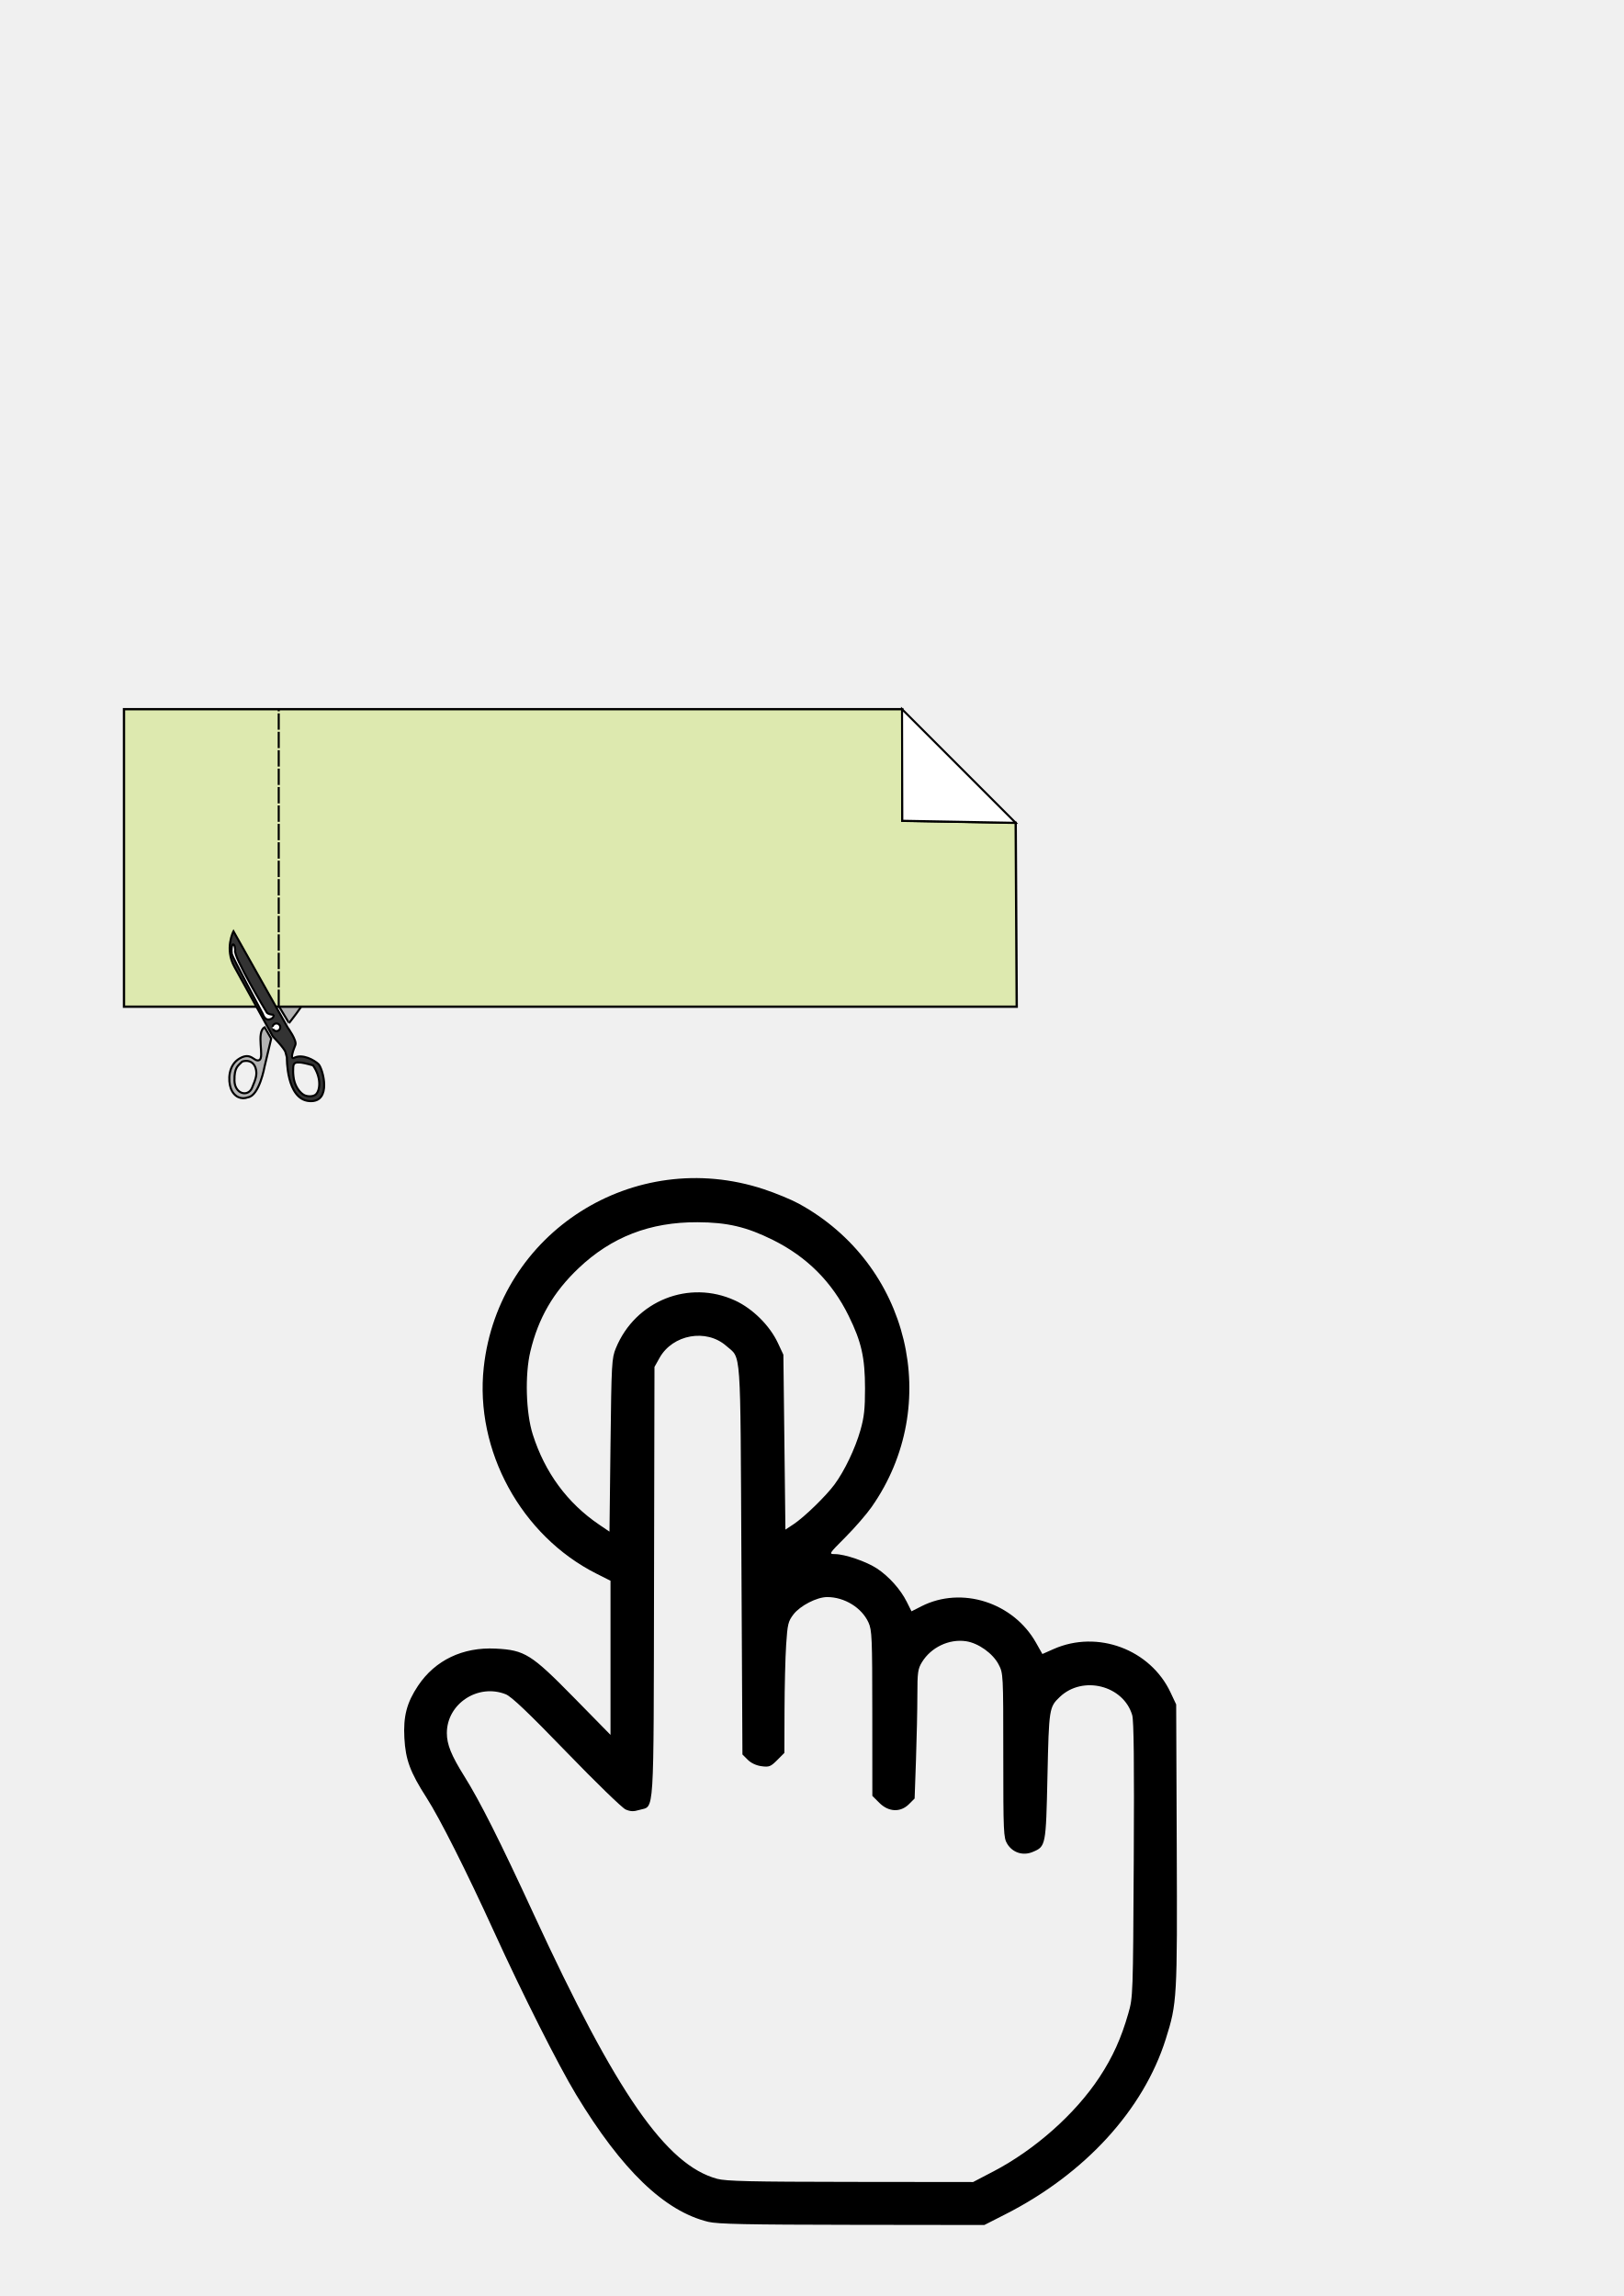
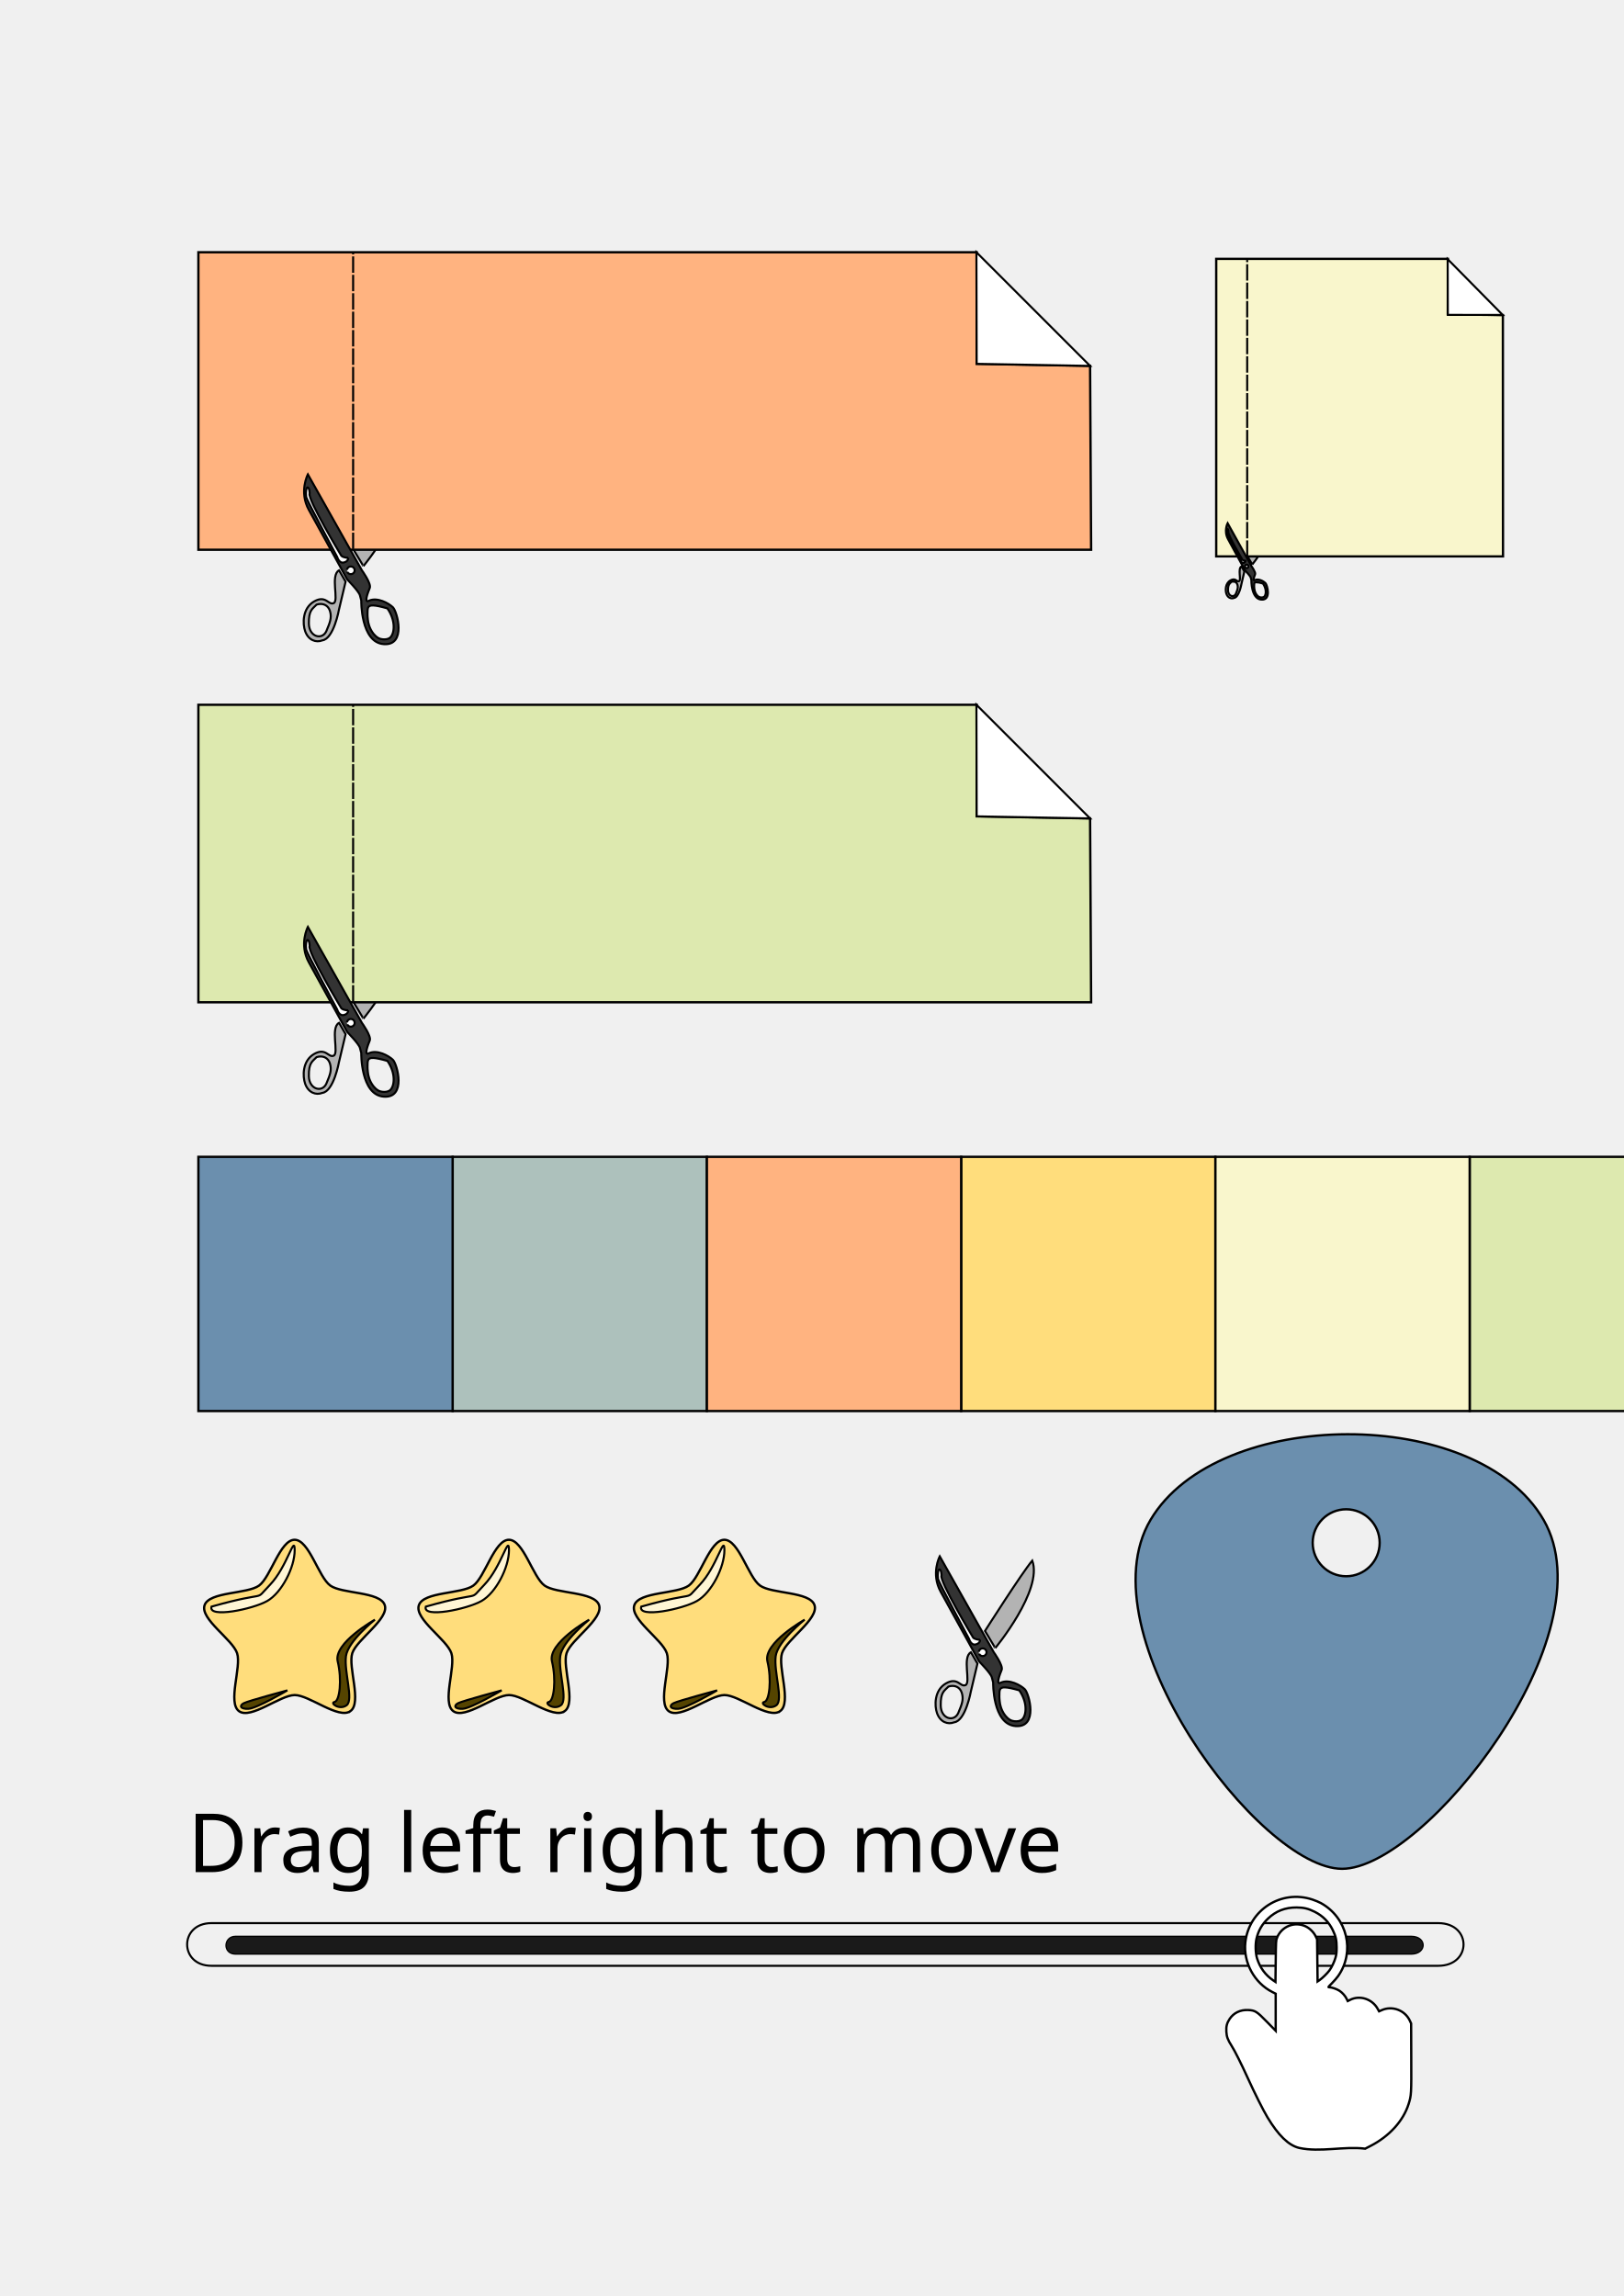
<svg xmlns="http://www.w3.org/2000/svg" width="210mm" height="297mm" viewBox="0 0 210 297" version="1.1" id="svg8">
  <defs id="defs2" />
  <g id="layer1">
-     <path style="fill:#b3b3b3;fill-opacity:1;stroke:#000000;stroke-width:0.265px;stroke-linecap:butt;stroke-linejoin:miter;stroke-opacity:1" d="m 36.049,130.124 c 1.367,2.229 1.32,2.228 1.32,2.228 0,0 6.196,-7.491 4.795,-11.328 -1.336,1.576 -6.115,9.1 -6.115,9.1 z" id="path874" />
-     <path style="fill:#dde9af;fill-rule:nonzero;stroke:#000000;stroke-width:0.3;stroke-miterlimit:4;stroke-dasharray:none;stroke-opacity:1" d="m 131.363,106.437 0.134,23.787 H 16.036 V 91.737 H 116.697 v 14.433 z" id="rect815" />
-     <path style="fill:none;stroke:#000000;stroke-width:0.265;stroke-linecap:butt;stroke-linejoin:miter;stroke-miterlimit:4;stroke-dasharray:2.117, 0.265;stroke-dashoffset:0;stroke-opacity:1" d="M 36.049,130.124 V 91.735" id="path843" />
-     <path style="fill:#333333;fill-opacity:1;stroke:#000000;stroke-width:1px;stroke-linecap:butt;stroke-linejoin:miter;stroke-opacity:1" d="m 114.129,455.311 c 0,0 -4.48,8.471 0.496,17.426 4.976,8.955 18.697,33.916 18.697,33.916 0,0 5.761,5.848 6.252,7.824 0.491,1.976 0.656,2.516 0.656,2.516 0,0 -0.377,20.443 10.945,21.326 11.322,0.883 6.617,-16.015 4.52,-18.027 -2.098,-2.013 -7.653,-5.085 -11.715,-3.213 -2.623,1.458 -0.442,-4.118 0.41,-6.242 0.852,-2.124 -3.824,-8.572 -3.824,-8.572 z m 32.006,64.092 c 1.433,0.058 3.597,0.513 6.869,1.453 4.065,5.808 3.589,11.988 1.463,14.145 -1.292,1.311 -4.47,1.238 -6.078,0.219 -3.473,-2.201 -4.492,-6.623 -4.492,-6.623 -0.346,-0.828 -0.633,-3.849 -0.607,-4.746 0.081,-2.78 -0.306,-4.575 2.846,-4.447 z" transform="scale(0.2645833)" id="path856" />
-     <circle style="fill:#ffffff;fill-rule:nonzero;stroke:#000000;stroke-width:0.265;stroke-miterlimit:4;stroke-dasharray:2.117, 0.265;stroke-dashoffset:0;stroke-opacity:1" id="path866" cx="-132.033" cy="38.768" r="0.496" transform="rotate(-88.69474)" />
-     <path style="fill:#ffffff;fill-opacity:1;stroke:#000000;stroke-width:0.265px;stroke-linecap:butt;stroke-linejoin:miter;stroke-opacity:1" d="m 35.409,131.267 c -0.732,-0.04 -0.892,-0.28 -0.892,-0.28 0,0 -4.44,-7.379 -4.093,-8.056 0,0 -0.008,-0.685 -0.243,-0.762 -0.235,-0.076 -0.279,0.821 -0.194,1.248 0.085,0.427 4.006,7.747 4.006,7.747 0,0 0.24,0.856 0.858,0.705 0.618,-0.151 0.557,-0.602 0.557,-0.602 z" id="path868" />
-     <path style="fill:#b3b3b3;fill-opacity:1;stroke:#000000;stroke-width:1px;stroke-linecap:butt;stroke-linejoin:miter;stroke-opacity:1" d="m 129.365,502.227 c -4.398,2.413 0.087,14.894 -2.65,16.064 -2.572,1.1 -3.772,-4.142 -9.535,-0.842 -5.764,3.301 -5.698,10.944 -4.354,14.637 1.552,4.262 5.23,5.656 8.385,4.389 5.555,-0.767 8.111,-14.998 8.111,-14.998 l 3.248,-13.703 z m -8.992,16.443 c 2.073,0.015 4.24,1.167 4.803,4.498 0.393,2.331 -0.004,4.108 -1.984,8.707 -1.98,4.599 -8.465,3.024 -8.582,-3.588 -0.117,-6.612 1.773,-7.195 3.785,-9.293 0.608,-0.209 1.287,-0.329 1.979,-0.324 z" transform="scale(0.2645833)" id="path870" />
-     <path style="fill:#ffffff;fill-opacity:1;stroke:#000000;stroke-width:0.265px;stroke-linecap:butt;stroke-linejoin:miter;stroke-opacity:1" d="m 116.663,91.737 14.7,14.7 -14.666,-0.267 z" id="path892" />
-     <path style="fill:#000000;stroke-width:0.265" d="m 91.599,287.404 c -5.658,-1.372 -11.182,-6.691 -17.089,-16.456 -2.298,-3.8 -6.919,-12.973 -10.627,-21.1 -3.554,-7.788 -7.012,-14.653 -8.717,-17.306 -2.113,-3.289 -2.712,-4.902 -2.866,-7.723 -0.153,-2.809 0.309,-4.574 1.771,-6.764 2.202,-3.298 5.786,-5.014 10.025,-4.799 3.785,0.192 4.608,0.708 10.168,6.374 l 4.696,4.786 v -9.969 -9.969 l -1.816,-0.915 c -9.734,-4.902 -15.759,-15.937 -14.577,-26.701 1.917,-17.463 19.43,-28.591 36.237,-23.026 1.528,0.506 3.552,1.343 4.498,1.86 14.332,7.838 18.698,26.017 9.426,39.244 -0.661,0.943 -2.185,2.699 -3.385,3.903 -2.151,2.156 -2.171,2.188 -1.362,2.188 1.279,0 4.079,0.96 5.452,1.87 1.544,1.023 3.042,2.701 3.844,4.307 l 0.611,1.224 1.296,-0.657 c 5.192,-2.631 11.86,-0.504 14.81,4.724 l 0.822,1.456 1.456,-0.644 c 5.672,-2.508 12.506,0.038 15.13,5.638 l 0.717,1.53 0.073,18.231 c 0.08,19.83 0.047,20.408 -1.423,25.065 -2.888,9.153 -10.447,17.415 -20.714,22.642 l -2.749,1.399 -17.095,-0.022 c -13.621,-0.018 -17.403,-0.097 -18.61,-0.389 z m 36.86,-6.505 c 5.401,-2.825 10.604,-7.443 13.73,-12.189 1.719,-2.609 2.82,-5.044 3.745,-8.279 0.598,-2.094 0.606,-2.31 0.7,-19.844 0.067,-12.498 0.008,-18.021 -0.2,-18.724 -1.137,-3.849 -6.394,-5.176 -9.356,-2.363 -1.386,1.316 -1.413,1.492 -1.605,10.236 -0.199,9.063 -0.208,9.112 -1.921,9.828 -1.247,0.521 -2.585,0.091 -3.284,-1.055 -0.478,-0.784 -0.508,-1.449 -0.509,-11.44 -0.001,-10.564 -0.004,-10.613 -0.611,-11.774 -0.744,-1.422 -2.614,-2.754 -4.201,-2.992 -2.191,-0.329 -4.528,0.78 -5.705,2.706 -0.532,0.87 -0.594,1.319 -0.596,4.279 -0.001,1.819 -0.081,5.569 -0.178,8.333 l -0.176,5.025 -0.729,0.729 c -1.098,1.098 -2.64,1.029 -3.839,-0.17 l -0.9,-0.9 -0.006,-10.676 c -0.005,-9.813 -0.045,-10.763 -0.495,-11.753 -0.871,-1.917 -3.11,-3.292 -5.351,-3.286 -1.332,0.004 -3.494,1.12 -4.354,2.247 -0.682,0.894 -0.768,1.254 -0.943,3.931 -0.106,1.621 -0.201,5.43 -0.211,8.464 l -0.018,5.517 -0.933,0.933 c -0.844,0.844 -1.038,0.919 -2.025,0.787 -0.681,-0.091 -1.35,-0.405 -1.779,-0.834 l -0.687,-0.687 -0.132,-25.196 c -0.147,-28.045 0.003,-25.929 -1.967,-27.659 -2.575,-2.261 -6.918,-1.481 -8.616,1.548 l -0.661,1.18 -0.057,27.88 c -0.063,30.994 0.074,28.834 -1.868,29.416 -0.784,0.235 -1.177,0.223 -1.813,-0.055 -0.446,-0.195 -3.885,-3.535 -7.642,-7.422 -4.93,-5.1 -7.115,-7.18 -7.851,-7.474 -3.587,-1.435 -7.621,1.219 -7.621,5.016 0,1.47 0.576,2.897 2.241,5.556 2.03,3.24 4.601,8.349 8.996,17.874 10.702,23.193 17.122,32.453 23.734,34.232 1.142,0.307 4.382,0.382 17.248,0.396 l 15.842,0.017 2.602,-1.361 z M 79.658,174.383 c 2.515,-6.128 9.457,-8.899 15.414,-6.154 2.27,1.046 4.476,3.231 5.528,5.476 l 0.717,1.53 0.132,11.314 0.132,11.314 1.058,-0.699 c 1.374,-0.908 4.162,-3.614 5.284,-5.129 1.294,-1.747 2.681,-4.649 3.36,-7.033 0.477,-1.674 0.596,-2.758 0.594,-5.402 -0.003,-3.995 -0.46,-6.021 -2.118,-9.393 -2.148,-4.369 -5.38,-7.612 -9.767,-9.798 -3.42,-1.705 -5.909,-2.291 -9.79,-2.307 -6.136,-0.025 -11.116,1.904 -15.381,5.955 -3.256,3.093 -5.195,6.442 -6.226,10.754 -0.722,3.021 -0.581,7.943 0.31,10.741 1.57,4.935 4.478,8.884 8.598,11.676 l 1.323,0.897 0.132,-11.181 c 0.126,-10.659 0.159,-11.246 0.699,-12.562 z" id="path908" />
+     <g id="g5151">
+       <g transform="translate(9.621703,-0.5711034)" id="g4843">
+         <path style="fill:#b3b3b3;fill-opacity:1;stroke:#000000;stroke-width:0.265px;stroke-linecap:butt;stroke-linejoin:miter;stroke-opacity:1" d="m 36.049,130.124 c 1.367,2.229 1.32,2.228 1.32,2.228 0,0 6.196,-7.491 4.795,-11.328 -1.336,1.576 -6.115,9.1 -6.115,9.1 z" id="path874" />
+         <path style="fill:#dde9af;fill-rule:nonzero;stroke:#000000;stroke-width:0.3;stroke-miterlimit:4;stroke-dasharray:none;stroke-opacity:1" d="m 131.363,106.437 0.134,23.787 H 16.036 V 91.737 H 116.697 v 14.433 z" id="rect815" />
+         <path style="fill:none;stroke:#000000;stroke-width:0.265;stroke-linecap:butt;stroke-linejoin:miter;stroke-miterlimit:4;stroke-dasharray:2.117, 0.265;stroke-dashoffset:0;stroke-opacity:1" d="M 36.049,130.124 V 91.735" id="path843" />
+         <path style="fill:#333333;fill-opacity:1;stroke:#000000;stroke-width:1px;stroke-linecap:butt;stroke-linejoin:miter;stroke-opacity:1" d="m 114.129,455.311 c 0,0 -4.48,8.471 0.496,17.426 4.976,8.955 18.697,33.916 18.697,33.916 0,0 5.761,5.848 6.252,7.824 0.491,1.976 0.656,2.516 0.656,2.516 0,0 -0.377,20.443 10.945,21.326 11.322,0.883 6.617,-16.015 4.52,-18.027 -2.098,-2.013 -7.653,-5.085 -11.715,-3.213 -2.623,1.458 -0.442,-4.118 0.41,-6.242 0.852,-2.124 -3.824,-8.572 -3.824,-8.572 z m 32.006,64.092 c 1.433,0.058 3.597,0.513 6.869,1.453 4.065,5.808 3.589,11.988 1.463,14.145 -1.292,1.311 -4.47,1.238 -6.078,0.219 -3.473,-2.201 -4.492,-6.623 -4.492,-6.623 -0.346,-0.828 -0.633,-3.849 -0.607,-4.746 0.081,-2.78 -0.306,-4.575 2.846,-4.447 z" transform="scale(0.2645833)" id="path856" />
+         <circle style="fill:#ffffff;fill-rule:nonzero;stroke:#000000;stroke-width:0.265;stroke-miterlimit:4;stroke-dasharray:2.117, 0.265;stroke-dashoffset:0;stroke-opacity:1" id="path866" cx="-132.033" cy="38.768" r="0.496" transform="rotate(-88.69474)" />
+         <path style="fill:#ffffff;fill-opacity:1;stroke:#000000;stroke-width:0.265px;stroke-linecap:butt;stroke-linejoin:miter;stroke-opacity:1" d="m 35.409,131.267 c -0.732,-0.04 -0.892,-0.28 -0.892,-0.28 0,0 -4.44,-7.379 -4.093,-8.056 0,0 -0.008,-0.685 -0.243,-0.762 -0.235,-0.076 -0.279,0.821 -0.194,1.248 0.085,0.427 4.006,7.747 4.006,7.747 0,0 0.24,0.856 0.858,0.705 0.618,-0.151 0.557,-0.602 0.557,-0.602 z" id="path868" />
+         <path style="fill:#b3b3b3;fill-opacity:1;stroke:#000000;stroke-width:1px;stroke-linecap:butt;stroke-linejoin:miter;stroke-opacity:1" d="m 129.365,502.227 c -4.398,2.413 0.087,14.894 -2.65,16.064 -2.572,1.1 -3.772,-4.142 -9.535,-0.842 -5.764,3.301 -5.698,10.944 -4.354,14.637 1.552,4.262 5.23,5.656 8.385,4.389 5.555,-0.767 8.111,-14.998 8.111,-14.998 l 3.248,-13.703 z m -8.992,16.443 c 2.073,0.015 4.24,1.167 4.803,4.498 0.393,2.331 -0.004,4.108 -1.984,8.707 -1.98,4.599 -8.465,3.024 -8.582,-3.588 -0.117,-6.612 1.773,-7.195 3.785,-9.293 0.608,-0.209 1.287,-0.329 1.979,-0.324 z" transform="scale(0.2645833)" id="path870" />
+         <path style="fill:#ffffff;fill-opacity:1;stroke:#000000;stroke-width:0.265px;stroke-linecap:butt;stroke-linejoin:miter;stroke-opacity:1" d="m 116.663,91.737 14.7,14.7 -14.666,-0.267 z" id="path892" />
+       </g>
+     </g>
+     <g id="g5002" transform="translate(12.45412,192.5948)">
+       <path transform="rotate(1.198245,29.01977,2.898389)" d="m 33.409,28.661 c -1.492,1.135 -5.372,-1.967 -7.247,-1.926 -1.874,0.041 -5.616,3.308 -7.156,2.239 -1.54,-1.069 0.211,-5.717 -0.407,-7.487 -0.618,-1.77 -4.882,-4.319 -4.341,-6.114 0.54,-1.795 5.503,-1.566 6.995,-2.701 1.492,-1.135 2.599,-5.977 4.473,-6.018 1.874,-0.041 3.19,4.749 4.73,5.818 1.54,1.069 6.488,0.625 7.106,2.395 0.618,1.77 -3.531,4.502 -4.071,6.297 -0.54,1.795 1.411,6.363 -0.082,7.498 z" id="path313" style="fill:#ffdd7c;fill-opacity:1;stroke:#000000;stroke-width:0.3;stroke-miterlimit:4;stroke-dasharray:none" />
+       <path id="path4825" d="m 14.9,15.231 c 7.818,-2.205 5.305,-0.478 7.55,-2.806 2.245,-2.328 3.207,-6.682 3.207,-4.477 0,2.205 -1.67,5.479 -3.541,6.548 -1.871,1.069 -7.684,2.272 -7.216,0.735 z" style="fill:#fff6d5;stroke:#000000;stroke-width:0.265px;stroke-linecap:butt;stroke-linejoin:miter;stroke-opacity:1" />
+       <path id="path4829" d="m 31.22,22.314 c 0.568,2.372 0.262,5.121 -0.406,5.248 -0.668,0.127 0.657,1.125 1.57,0.418 0.913,-0.708 -0.354,-4.312 -0.095,-6.334 0.249,-1.946 3.742,-4.727 3.742,-4.727 0,0 -5.379,3.023 -4.811,5.396 z" style="fill:#554400;fill-opacity:1;stroke:#000000;stroke-width:0.265px;stroke-linecap:butt;stroke-linejoin:miter;stroke-opacity:1" />
+       <path id="path4833" d="m 19.088,27.716 c 0.616,-0.307 5.625,-1.654 5.625,-1.654 0,0 -3.951,2.336 -5.035,2.386 -1.083,0.05 -1.206,-0.425 -0.591,-0.732 z" style="fill:#554400;fill-opacity:1;stroke:#000000;stroke-width:0.265px;stroke-linecap:butt;stroke-linejoin:miter;stroke-opacity:1" />
+     </g>
+     <g id="g5140">
+       <path id="path874-8" d="m 45.671,71.016 c 1.367,2.229 1.32,2.228 1.32,2.228 0,0 6.196,-7.491 4.795,-11.328 -1.336,1.576 -6.115,9.1 -6.115,9.1 z" style="fill:#b3b3b3;fill-opacity:1;stroke:#000000;stroke-width:0.265px;stroke-linecap:butt;stroke-linejoin:miter;stroke-opacity:1" />
+       <path id="rect815-1" d="m 140.985,47.329 0.134,23.787 H 25.658 V 32.63 H 126.318 v 14.433 z" style="fill:#ffb380;fill-rule:nonzero;stroke:#000000;stroke-width:0.3;stroke-miterlimit:4;stroke-dasharray:none;stroke-opacity:1" />
+       <path id="path843-4" d="M 45.671,71.016 V 32.628" style="fill:none;stroke:#000000;stroke-width:0.265;stroke-linecap:butt;stroke-linejoin:miter;stroke-miterlimit:4;stroke-dasharray:2.117, 0.265;stroke-dashoffset:0;stroke-opacity:1" />
+       <path id="path856-1" d="m 39.818,61.36 c 0,0 -1.185,2.241 0.131,4.611 1.317,2.369 4.947,8.974 4.947,8.974 0,0 1.524,1.547 1.654,2.07 0.13,0.523 0.174,0.666 0.174,0.666 0,0 -0.1,5.409 2.896,5.643 2.996,0.234 1.751,-4.237 1.196,-4.77 -0.555,-0.533 -2.025,-1.345 -3.1,-0.85 -0.694,0.386 -0.117,-1.09 0.109,-1.652 0.225,-0.562 -1.012,-2.268 -1.012,-2.268 z m 8.468,16.958 c 0.379,0.015 0.952,0.136 1.817,0.384 1.076,1.537 0.949,3.172 0.387,3.742 -0.342,0.347 -1.183,0.327 -1.608,0.058 -0.919,-0.582 -1.189,-1.752 -1.189,-1.752 -0.092,-0.219 -0.168,-1.018 -0.161,-1.256 0.021,-0.736 -0.081,-1.21 0.753,-1.177 z" style="fill:#333333;fill-opacity:1;stroke:#000000;stroke-width:0.265px;stroke-linecap:butt;stroke-linejoin:miter;stroke-opacity:1" />
+       <circle transform="rotate(-88.69474)" r="0.496" cy="47.041" cx="-72.721" id="path866-5" style="fill:#ffffff;fill-rule:nonzero;stroke:#000000;stroke-width:0.265;stroke-miterlimit:4;stroke-dasharray:2.117, 0.265;stroke-dashoffset:0;stroke-opacity:1" />
+       <path id="path868-4" d="m 45.031,72.159 c -0.732,-0.04 -0.892,-0.28 -0.892,-0.28 0,0 -4.44,-7.379 -4.093,-8.056 0,0 -0.008,-0.685 -0.243,-0.762 -0.235,-0.076 -0.279,0.821 -0.194,1.248 0.085,0.427 4.006,7.747 4.006,7.747 0,0 0.24,0.856 0.858,0.705 0.618,-0.151 0.557,-0.602 0.557,-0.602 z" style="fill:#ffffff;fill-opacity:1;stroke:#000000;stroke-width:0.265px;stroke-linecap:butt;stroke-linejoin:miter;stroke-opacity:1" />
+       <path id="path870-7" d="m 43.85,73.773 c -1.164,0.638 0.023,3.941 -0.701,4.25 -0.68,0.291 -0.998,-1.096 -2.523,-0.223 -1.525,0.873 -1.508,2.896 -1.152,3.873 0.411,1.128 1.384,1.497 2.218,1.161 1.47,-0.203 2.146,-3.968 2.146,-3.968 l 0.859,-3.626 z m -2.379,4.351 c 0.549,0.004 1.122,0.309 1.271,1.19 0.104,0.617 -0.001,1.087 -0.525,2.304 -0.524,1.217 -2.24,0.8 -2.271,-0.949 -0.031,-1.749 0.469,-1.904 1.001,-2.459 0.161,-0.055 0.341,-0.087 0.523,-0.086 z" style="fill:#b3b3b3;fill-opacity:1;stroke:#000000;stroke-width:0.265px;stroke-linecap:butt;stroke-linejoin:miter;stroke-opacity:1" />
+       <path id="path892-5" d="M 126.285,32.63 140.985,47.329 126.318,47.062 Z" style="fill:#ffffff;fill-opacity:1;stroke:#000000;stroke-width:0.265px;stroke-linecap:butt;stroke-linejoin:miter;stroke-opacity:1" />
+     </g>
+     <flowRoot xml:space="preserve" id="flowRoot4884" style="font-style:normal;font-weight:normal;font-size:40px;line-height:1.25;font-family:sans-serif;letter-spacing:0px;word-spacing:0px;fill:#000000;fill-opacity:1;stroke:none" transform="matrix(0.2645833,0,0,0.2645833,31.37202,62.36607)">
+       <flowRegion id="flowRegion4886">
+         <rect id="rect4888" width="681.597" height="108.571" x="96.975" y="-218.909" />
+       </flowRegion>
+       <flowPara id="flowPara4890" style="font-style:normal;font-variant:normal;font-weight:normal;font-stretch:normal;font-size:74.667px;font-family:Medinah;-inkscape-font-specification:Medinah">Cut the Shape</flowPara>
+     </flowRoot>
+     <rect style="fill:#adc1bc;fill-opacity:1;stroke:#000000;stroke-width:0.3;stroke-miterlimit:4;stroke-dasharray:none;stroke-opacity:1" id="rect4892-9-2" width="32.884" height="32.884" x="58.542" y="149.642" />
+     <rect style="fill:#ffdd7c;fill-opacity:1;stroke:#000000;stroke-width:0.3;stroke-miterlimit:4;stroke-dasharray:none;stroke-opacity:1" id="rect4892-9-6" width="32.884" height="32.884" x="124.31" y="149.642" />
+     <rect style="fill:#dde9af;fill-opacity:1;stroke:#000000;stroke-width:0.3;stroke-miterlimit:4;stroke-dasharray:none;stroke-opacity:1" id="rect4892-9-2-2" width="32.884" height="32.884" x="190.078" y="149.642" />
+     <rect style="fill:#ffb380;fill-opacity:1;stroke:#000000;stroke-width:0.3;stroke-miterlimit:4;stroke-dasharray:none;stroke-opacity:1" id="rect4892-9-2-5-5" width="32.884" height="32.884" x="91.426" y="149.642" />
+     <rect style="fill:#6b8fae;fill-opacity:1;stroke:#000000;stroke-width:0.3;stroke-miterlimit:4;stroke-dasharray:none;stroke-opacity:1" id="rect4892-9-2-2-0" width="32.884" height="32.884" x="25.658" y="149.642" />
+     <g id="g5002-0" transform="translate(40.16938,192.5948)">
+       <path transform="rotate(1.198245,29.01977,2.898389)" d="m 33.409,28.661 c -1.492,1.135 -5.372,-1.967 -7.247,-1.926 -1.874,0.041 -5.616,3.308 -7.156,2.239 -1.54,-1.069 0.211,-5.717 -0.407,-7.487 -0.618,-1.77 -4.882,-4.319 -4.341,-6.114 0.54,-1.795 5.503,-1.566 6.995,-2.701 1.492,-1.135 2.599,-5.977 4.473,-6.018 1.874,-0.041 3.19,4.749 4.73,5.818 1.54,1.069 6.488,0.625 7.106,2.395 0.618,1.77 -3.531,4.502 -4.071,6.297 -0.54,1.795 1.411,6.363 -0.082,7.498 z" id="path313-8" style="fill:#ffdd7c;fill-opacity:1;stroke:#000000;stroke-width:0.3;stroke-miterlimit:4;stroke-dasharray:none" />
+       <path id="path4825-5" d="m 14.9,15.231 c 7.818,-2.205 5.305,-0.478 7.55,-2.806 2.245,-2.328 3.207,-6.682 3.207,-4.477 0,2.205 -1.67,5.479 -3.541,6.548 -1.871,1.069 -7.684,2.272 -7.216,0.735 z" style="fill:#fff6d5;stroke:#000000;stroke-width:0.265px;stroke-linecap:butt;stroke-linejoin:miter;stroke-opacity:1" />
+       <path id="path4829-1" d="m 31.22,22.314 c 0.568,2.372 0.262,5.121 -0.406,5.248 -0.668,0.127 0.657,1.125 1.57,0.418 0.913,-0.708 -0.354,-4.312 -0.095,-6.334 0.249,-1.946 3.742,-4.727 3.742,-4.727 0,0 -5.379,3.023 -4.811,5.396 z" style="fill:#554400;fill-opacity:1;stroke:#000000;stroke-width:0.265px;stroke-linecap:butt;stroke-linejoin:miter;stroke-opacity:1" />
+       <path id="path4833-5" d="m 19.088,27.716 c 0.616,-0.307 5.625,-1.654 5.625,-1.654 0,0 -3.951,2.336 -5.035,2.386 -1.083,0.05 -1.206,-0.425 -0.591,-0.732 z" style="fill:#554400;fill-opacity:1;stroke:#000000;stroke-width:0.265px;stroke-linecap:butt;stroke-linejoin:miter;stroke-opacity:1" />
+     </g>
+     <g id="g5002-0-6" transform="translate(68.03372,192.5948)">
+       <path transform="rotate(1.198245,29.01977,2.898389)" d="m 33.409,28.661 c -1.492,1.135 -5.372,-1.967 -7.247,-1.926 -1.874,0.041 -5.616,3.308 -7.156,2.239 -1.54,-1.069 0.211,-5.717 -0.407,-7.487 -0.618,-1.77 -4.882,-4.319 -4.341,-6.114 0.54,-1.795 5.503,-1.566 6.995,-2.701 1.492,-1.135 2.599,-5.977 4.473,-6.018 1.874,-0.041 3.19,4.749 4.73,5.818 1.54,1.069 6.488,0.625 7.106,2.395 0.618,1.77 -3.531,4.502 -4.071,6.297 -0.54,1.795 1.411,6.363 -0.082,7.498 z" id="path313-8-9" style="fill:#ffdd7c;fill-opacity:1;stroke:#000000;stroke-width:0.3;stroke-miterlimit:4;stroke-dasharray:none" />
+       <path id="path4825-5-2" d="m 14.9,15.231 c 7.818,-2.205 5.305,-0.478 7.55,-2.806 2.245,-2.328 3.207,-6.682 3.207,-4.477 0,2.205 -1.67,5.479 -3.541,6.548 -1.871,1.069 -7.684,2.272 -7.216,0.735 z" style="fill:#fff6d5;stroke:#000000;stroke-width:0.265px;stroke-linecap:butt;stroke-linejoin:miter;stroke-opacity:1" />
+       <path id="path4829-1-6" d="m 31.22,22.314 c 0.568,2.372 0.262,5.121 -0.406,5.248 -0.668,0.127 0.657,1.125 1.57,0.418 0.913,-0.708 -0.354,-4.312 -0.095,-6.334 0.249,-1.946 3.742,-4.727 3.742,-4.727 0,0 -5.379,3.023 -4.811,5.396 z" style="fill:#554400;fill-opacity:1;stroke:#000000;stroke-width:0.265px;stroke-linecap:butt;stroke-linejoin:miter;stroke-opacity:1" />
+       <path id="path4833-5-3" d="m 19.088,27.716 c 0.616,-0.307 5.625,-1.654 5.625,-1.654 0,0 -3.951,2.336 -5.035,2.386 -1.083,0.05 -1.206,-0.425 -0.591,-0.732 z" style="fill:#554400;fill-opacity:1;stroke:#000000;stroke-width:0.265px;stroke-linecap:butt;stroke-linejoin:miter;stroke-opacity:1" />
+     </g>
+     <path style="fill:none;stroke:#000000;stroke-width:0.265px;stroke-linecap:butt;stroke-linejoin:miter;stroke-opacity:1" d="M 27.341,248.767 H 186.016 c 4.358,0 4.358,5.519 0,5.519 H 27.341 c -4.184,0 -4.184,-5.519 0,-5.519 z" id="path5060" />
+     <path style="fill:#1a1a1a;stroke:#000000;stroke-width:0.167px;stroke-linecap:butt;stroke-linejoin:miter;stroke-opacity:1" d="M 30.467,252.774 H 182.508 c 2.05,0 2.087,-2.301 0,-2.301 H 30.467 c -1.594,0 -1.702,2.301 0,2.301 z" id="path5060-3" />
+     <path style="fill:#ffffff;fill-opacity:1;stroke:#000000;stroke-width:0.3;stroke-miterlimit:4;stroke-dasharray:none;stroke-opacity:1" d="m 168.018,277.843 c -1.355,-0.33 -2.677,-1.609 -4.092,-3.958 -0.55,-0.914 -1.657,-3.12 -2.545,-5.075 -0.851,-1.873 -1.679,-3.524 -2.087,-4.163 -0.506,-0.791 -0.649,-1.179 -0.686,-1.857 -0.037,-0.676 0.074,-1.1 0.424,-1.627 0.527,-0.793 1.385,-1.206 2.4,-1.154 0.906,0.046 1.103,0.17 2.434,1.533 l 1.124,1.151 v -2.398 -2.398 l -0.435,-0.22 c -2.331,-1.179 -3.773,-3.833 -3.49,-6.422 0.459,-4.2 4.652,-6.877 8.676,-5.538 0.366,0.122 0.85,0.323 1.077,0.447 3.432,1.885 4.477,6.258 2.257,9.439 -0.158,0.227 -0.523,0.649 -0.811,0.939 -0.515,0.518 -0.52,0.526 -0.326,0.526 0.306,0 0.977,0.231 1.305,0.45 0.37,0.246 0.728,0.65 0.92,1.036 l 0.146,0.294 0.31,-0.158 c 1.243,-0.633 2.84,-0.121 3.546,1.136 l 0.197,0.35 0.349,-0.155 c 1.358,-0.603 2.994,0.009 3.623,1.356 l 0.172,0.368 0.017,4.385 c 0.02,4.77 0.011,4.909 -0.341,6.029 -0.692,2.202 -2.501,4.189 -4.96,5.446 l -0.658,0.337 c -2.779,-0.34 -5.809,0.497 -8.549,-0.099 z m -2.859,-27.184 c 0.602,-1.474 2.264,-2.14 3.691,-1.48 0.544,0.252 1.072,0.777 1.323,1.317 l 0.172,0.368 0.032,2.721 0.032,2.721 0.253,-0.168 c 0.329,-0.218 0.996,-0.869 1.265,-1.234 0.31,-0.42 0.642,-1.118 0.805,-1.692 0.114,-0.403 0.143,-0.663 0.142,-1.299 -7.2e-4,-0.961 -0.11,-1.448 -0.507,-2.259 -0.514,-1.051 -1.288,-1.831 -2.338,-2.357 -0.819,-0.41 -1.415,-0.551 -2.344,-0.555 -1.469,-0.006 -2.661,0.458 -3.683,1.432 -0.78,0.744 -1.244,1.55 -1.491,2.587 -0.173,0.727 -0.139,1.911 0.074,2.584 0.376,1.187 1.072,2.137 2.059,2.808 l 0.317,0.216 0.032,-2.689 c 0.03,-2.564 0.038,-2.705 0.167,-3.021 z" id="path908" />
+     <flowRoot xml:space="preserve" id="flowRoot5085" style="fill:black;fill-opacity:1;stroke:none;font-family:'Another Flight';font-style:normal;font-weight:normal;font-size:40px;line-height:1.25;letter-spacing:0px;word-spacing:0px;-inkscape-font-specification:'Another Flight';font-stretch:normal;font-variant:normal;">
+       <flowRegion id="flowRegion5087" style="-inkscape-font-specification:'Another Flight';font-family:'Another Flight';font-weight:normal;font-style:normal;font-stretch:normal;font-variant:normal;">
+         <rect id="rect5089" width="494.297" height="84.182" x="66.914" y="1021.07" style="-inkscape-font-specification:'Another Flight';font-family:'Another Flight';font-weight:normal;font-style:normal;font-stretch:normal;font-variant:normal" />
+       </flowRegion>
+       <flowPara id="flowPara5091" />
+     </flowRoot>
+     <text xml:space="preserve" style="font-style:normal;font-variant:normal;font-weight:normal;font-stretch:normal;font-size:10.583px;line-height:1.25;font-family:Bahnschrift;-inkscape-font-specification:Bahnschrift;letter-spacing:0px;word-spacing:0px;fill:#000000;fill-opacity:1;stroke:none;stroke-width:0.265;" x="24.272" y="242.174" id="text5095">
+       <tspan id="tspan5093" x="24.272" y="242.174" style="stroke-width:0.265;-inkscape-font-specification:Bahnschrift;font-family:Bahnschrift;font-weight:normal;font-style:normal;font-stretch:normal;font-variant:normal;">Drag left right to move</tspan>
+     </text>
+     <path style="fill:#b3b3b3;fill-opacity:1;stroke:#000000;stroke-width:0.265px;stroke-linecap:butt;stroke-linejoin:miter;stroke-opacity:1" d="m 127.393,210.971 c 1.367,2.229 1.32,2.228 1.32,2.228 0,0 6.196,-7.491 4.795,-11.328 -1.336,1.576 -6.115,9.1 -6.115,9.1 z" id="path874-8-5" />
+     <path style="fill:#333333;fill-opacity:1;stroke:#000000;stroke-width:0.265px;stroke-linecap:butt;stroke-linejoin:miter;stroke-opacity:1" d="m 121.541,201.315 c 0,0 -1.185,2.241 0.131,4.611 1.317,2.369 4.947,8.974 4.947,8.974 0,0 1.524,1.547 1.654,2.07 0.13,0.523 0.174,0.666 0.174,0.666 0,0 -0.1,5.409 2.896,5.643 2.996,0.234 1.751,-4.237 1.196,-4.77 -0.555,-0.532 -2.025,-1.345 -3.1,-0.85 -0.694,0.386 -0.117,-1.09 0.109,-1.652 0.225,-0.562 -1.012,-2.268 -1.012,-2.268 z m 8.468,16.958 c 0.379,0.015 0.952,0.136 1.817,0.384 1.076,1.537 0.949,3.172 0.387,3.742 -0.342,0.347 -1.183,0.327 -1.608,0.058 -0.919,-0.582 -1.189,-1.752 -1.189,-1.752 -0.092,-0.219 -0.168,-1.018 -0.161,-1.256 0.021,-0.736 -0.081,-1.21 0.753,-1.177 z" id="path856-1-5" />
+     <circle style="fill:#ffffff;fill-rule:nonzero;stroke:#000000;stroke-width:0.265;stroke-miterlimit:4;stroke-dasharray:2.117, 0.265;stroke-dashoffset:0;stroke-opacity:1" id="path866-5-5" cx="-210.778" cy="131.93" r="0.496" transform="rotate(-88.69474)" />
+     <path style="fill:#ffffff;fill-opacity:1;stroke:#000000;stroke-width:0.265px;stroke-linecap:butt;stroke-linejoin:miter;stroke-opacity:1" d="m 126.753,212.114 c -0.732,-0.04 -0.892,-0.28 -0.892,-0.28 0,0 -4.44,-7.379 -4.093,-8.056 0,0 -0.008,-0.685 -0.243,-0.762 -0.235,-0.076 -0.279,0.821 -0.194,1.248 0.085,0.427 4.006,7.747 4.006,7.747 0,0 0.24,0.856 0.858,0.705 0.618,-0.151 0.557,-0.602 0.557,-0.602 z" id="path868-4-0" />
+     <path style="fill:#b3b3b3;fill-opacity:1;stroke:#000000;stroke-width:0.265px;stroke-linecap:butt;stroke-linejoin:miter;stroke-opacity:1" d="m 125.572,213.728 c -1.164,0.638 0.023,3.941 -0.701,4.25 -0.68,0.291 -0.998,-1.096 -2.523,-0.223 -1.525,0.873 -1.508,2.896 -1.152,3.873 0.411,1.128 1.384,1.497 2.218,1.161 1.47,-0.203 2.146,-3.968 2.146,-3.968 l 0.859,-3.626 z m -2.379,4.351 c 0.549,0.004 1.122,0.309 1.271,1.19 0.104,0.617 -0.001,1.087 -0.525,2.304 -0.524,1.217 -2.24,0.8 -2.271,-0.949 -0.031,-1.749 0.469,-1.904 1.001,-2.459 0.161,-0.055 0.341,-0.087 0.523,-0.086 z" id="path870-7-9" />
+     <g id="g5247" transform="translate(-143.3469,-2.855517)">
+       <path id="path874-3" d="m 304.721,74.877 c 0.608,1.004 0.587,1.004 0.587,1.004 0,0 2.755,-3.375 2.132,-5.104 -0.594,0.71 -2.718,4.1 -2.718,4.1 z" style="fill:#b3b3b3;fill-opacity:1;stroke:#000000;stroke-width:0.265px;stroke-linecap:butt;stroke-linejoin:miter;stroke-opacity:1" />
+       <path id="rect815-4" d="m 337.719,43.618 0.018,31.211 H 300.645 v -38.487 h 29.965 l -0.014,7.124 z" style="fill:#f9f6cc;fill-opacity:1;fill-rule:nonzero;stroke:#000000;stroke-width:0.3;stroke-miterlimit:4;stroke-dasharray:none;stroke-opacity:1" />
+       <path id="path843-9" d="M 304.65,74.877 V 36.489" style="fill:none;stroke:#000000;stroke-width:0.265;stroke-linecap:butt;stroke-linejoin:miter;stroke-miterlimit:4;stroke-dasharray:2.117, 0.265;stroke-dashoffset:0;stroke-opacity:1" />
+       <path id="path856-3" d="m 302.119,70.527 c 0,0 -0.527,1.01 0.058,2.077 0.585,1.068 2.199,4.043 2.199,4.043 0,0 0.678,0.697 0.735,0.933 0.058,0.236 0.077,0.3 0.077,0.3 0,0 -0.044,2.437 1.287,2.542 1.332,0.105 0.778,-1.909 0.532,-2.149 -0.247,-0.24 -0.9,-0.606 -1.378,-0.383 -0.309,0.174 -0.052,-0.491 0.048,-0.744 0.1,-0.253 -0.45,-1.022 -0.45,-1.022 z m 3.765,7.641 c 0.169,0.007 0.423,0.061 0.808,0.173 0.478,0.692 0.422,1.429 0.172,1.686 -0.152,0.156 -0.526,0.148 -0.715,0.026 -0.409,-0.262 -0.528,-0.79 -0.528,-0.79 -0.041,-0.099 -0.074,-0.459 -0.071,-0.566 0.01,-0.331 -0.036,-0.545 0.335,-0.53 z" style="fill:#333333;fill-opacity:1;stroke:#000000;stroke-width:0.265px;stroke-linecap:butt;stroke-linejoin:miter;stroke-opacity:1" />
+       <ellipse ry="0.221" rx="0.224" transform="matrix(0.02247553,-0.9997474,0.9997335,0.02308665,0,0)" cy="306.222" cx="-69.068" id="path866-8" style="fill:#ffffff;fill-rule:nonzero;stroke:#000000;stroke-width:0.265;stroke-miterlimit:4;stroke-dasharray:2.117, 0.265;stroke-dashoffset:0;stroke-opacity:1" />
+       <path id="path868-5" d="m 304.436,75.392 c -0.325,-0.018 -0.396,-0.126 -0.396,-0.126 0,0 -1.974,-3.325 -1.82,-3.63 0,0 -0.004,-0.309 -0.108,-0.343 -0.104,-0.034 -0.124,0.37 -0.086,0.562 0.038,0.193 1.781,3.491 1.781,3.491 0,0 0.107,0.386 0.382,0.318 0.275,-0.068 0.248,-0.271 0.248,-0.271 z" style="fill:#ffffff;fill-opacity:1;stroke:#000000;stroke-width:0.265px;stroke-linecap:butt;stroke-linejoin:miter;stroke-opacity:1" />
+       <path id="path870-8" d="m 303.911,76.12 c -0.517,0.288 0.01,1.776 -0.312,1.915 -0.303,0.131 -0.444,-0.494 -1.122,-0.1 -0.678,0.393 -0.67,1.305 -0.512,1.745 0.183,0.508 0.615,0.674 0.986,0.523 0.653,-0.091 0.954,-1.788 0.954,-1.788 l 0.382,-1.634 z m -1.058,1.96 c 0.244,0.002 0.499,0.139 0.565,0.536 0.046,0.278 -4.4e-4,0.49 -0.233,1.038 -0.233,0.548 -0.996,0.36 -1.009,-0.428 -0.014,-0.788 0.208,-0.858 0.445,-1.108 0.071,-0.025 0.151,-0.039 0.233,-0.039 z" style="fill:#b3b3b3;fill-opacity:1;stroke:#000000;stroke-width:0.265px;stroke-linecap:butt;stroke-linejoin:miter;stroke-opacity:1" />
+       <path id="path892-9" d="m 330.58,36.38 7.121,7.218 -7.105,-0.011 z" style="fill:#ffffff;fill-opacity:1;stroke:#000000;stroke-width:0.265px;stroke-linecap:butt;stroke-linejoin:miter;stroke-opacity:1" />
+     </g>
+     <rect style="fill:#f9f6cc;fill-opacity:1;stroke:#000000;stroke-width:0.3;stroke-miterlimit:4;stroke-dasharray:none;stroke-opacity:1" id="rect4892-9-6-7" width="32.884" height="32.884" x="157.194" y="149.642" />
+     <g id="g916">
+       <path id="path89" d="m 174.26,185.527 c -10.551,0.023 -21.114,3.738 -25.458,11.076 -8.686,14.677 14.12,45.138 24.776,45.138 10.656,0 34.639,-30.278 26.06,-45.138 -4.29,-7.43 -14.827,-11.099 -25.378,-11.076 z m -0.154,9.708 a 4.331,4.331 0 0 1 4.331,4.331 4.331,4.331 0 0 1 -4.331,4.331 4.331,4.331 0 0 1 -4.331,-4.331 4.331,4.331 0 0 1 4.331,-4.331 z" style="fill:#6b8fae;fill-opacity:1;stroke:#000000;stroke-width:0.3;stroke-linecap:butt;stroke-linejoin:miter;stroke-miterlimit:4;stroke-dasharray:none;stroke-opacity:1" />
+     </g>
+     <g id="g913" transform="translate(-12.84983,-7.995447)">
+       <path id="path904" transform="scale(0.2645833)" d="m 972.248,740.947 a 99.209,99.209 0 0 0 -99.209,99.209 99.209,99.209 0 0 0 99.209,99.209 99.209,99.209 0 0 0 99.207,-99.209 99.209,99.209 0 0 0 -99.207,-99.209 z m 0,41.469 a 57.74,57.74 0 0 1 57.738,57.74 57.74,57.74 0 0 1 -57.738,57.74 57.74,57.74 0 0 1 -57.74,-57.74 57.74,57.74 0 0 1 57.74,-57.74 z" style="fill:#6b8fae;fill-opacity:1;stroke:#000000;stroke-width:1.134;stroke-miterlimit:4;stroke-dasharray:none" />
+       <circle r="8.995" cy="222.291" cx="257.24" id="path909" style="fill:#6b8fae;fill-opacity:1;stroke:#000000;stroke-width:0.3;stroke-miterlimit:4;stroke-dasharray:none" />
+     </g>
  </g>
</svg>
